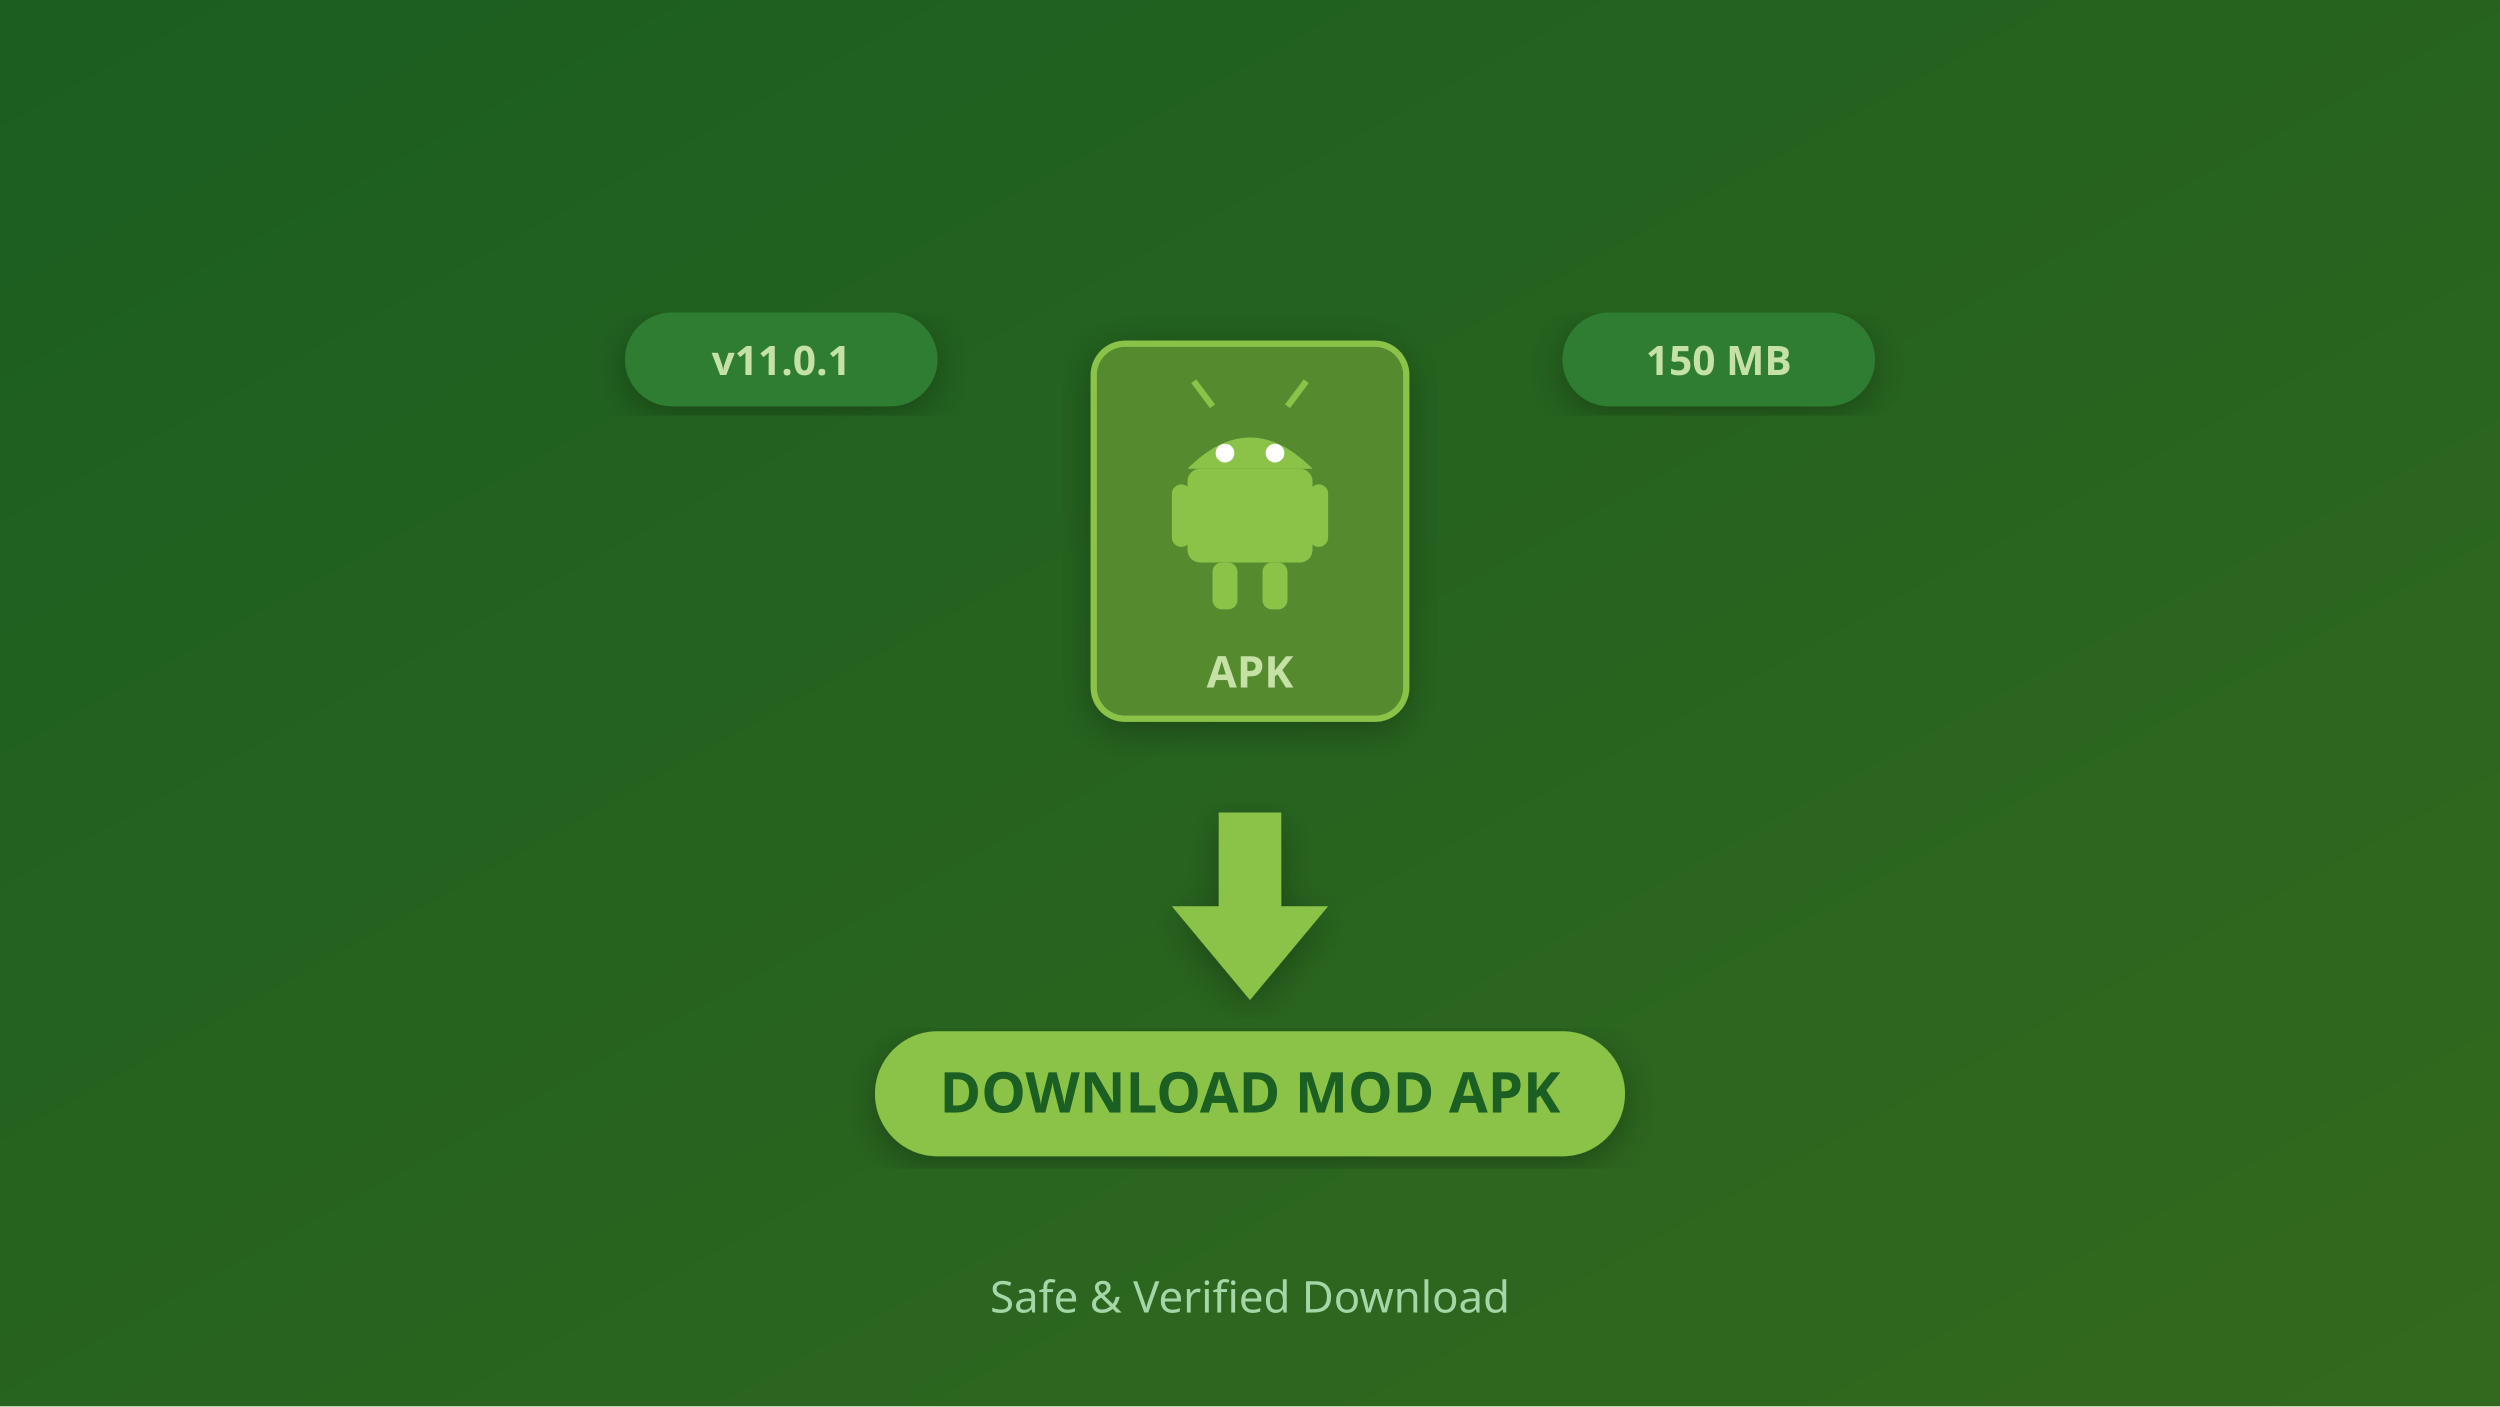
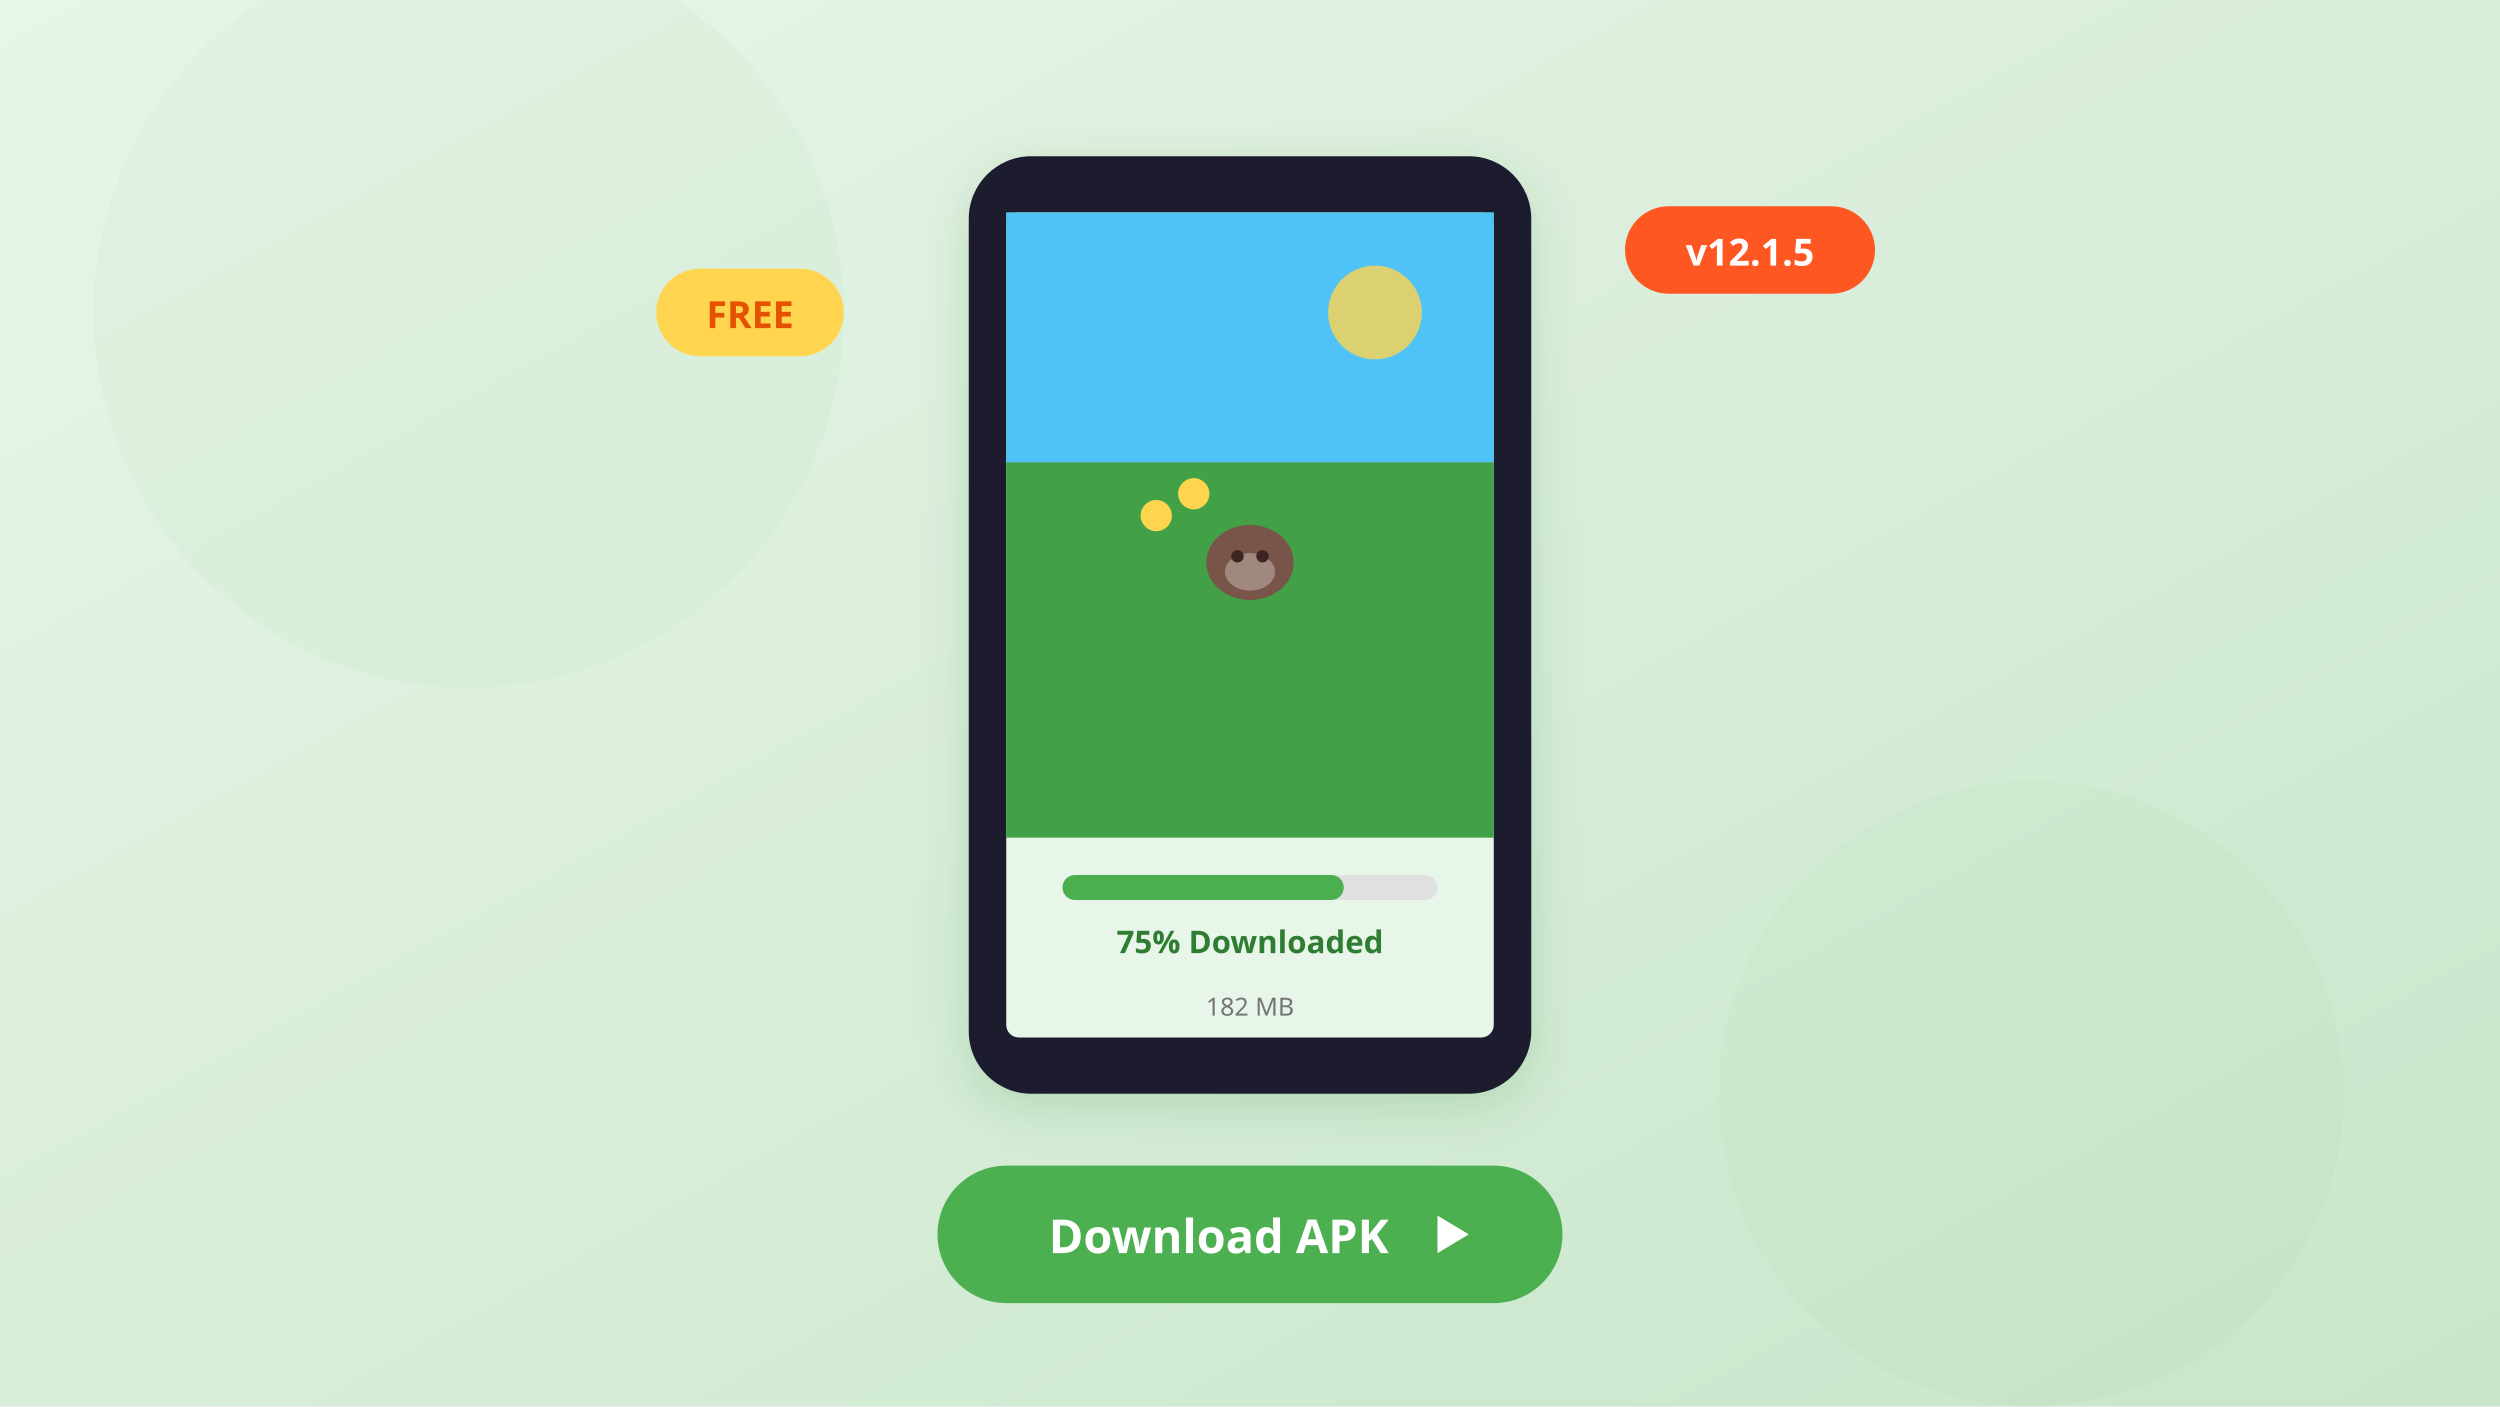
<svg xmlns="http://www.w3.org/2000/svg" viewBox="0 0 800 450" width="800" height="450">
  <defs>
-     <linearGradient id="bg" x1="0" y1="0" x2="1" y2="1">
-       <stop offset="0%" stop-color="#1B5E20" />
-       <stop offset="100%" stop-color="#33691E" />
+     <linearGradient id="mbg" x1="0" y1="0" x2="1" y2="1">
+       <stop offset="0%" stop-color="#E8F5E9" />
+       <stop offset="100%" stop-color="#C8E6C9" />
    </linearGradient>
-     <filter id="s">
-       <feDropShadow dx="0" dy="3" stdDeviation="6" flood-color="#000" flood-opacity="0.3" />
+     <filter id="ms">
+       <feDropShadow dx="0" dy="4" stdDeviation="8" flood-color="#1B5E20" flood-opacity="0.15" />
    </filter>
  </defs>
-   <rect width="800" height="450" fill="url(#bg)" />
-   <g transform="translate(400, 180)" filter="url(#s)">
-     <rect x="-50" y="-70" width="100" height="120" rx="10" fill="#558B2F" />
-     <rect x="-50" y="-70" width="100" height="120" rx="10" fill="none" stroke="#8BC34A" stroke-width="2" />
-     <g transform="translate(0, -30)">
-       <rect x="-20" y="0" width="40" height="30" rx="4" fill="#8BC34A" />
-       <path d="M-20,0 Q0,-20 20,0" fill="#8BC34A" />
-       <circle cx="-8" cy="-5" r="3" fill="white" />
-       <circle cx="8" cy="-5" r="3" fill="white" />
-       <rect x="-25" y="5" width="6" height="20" rx="3" fill="#8BC34A" />
-       <rect x="19" y="5" width="6" height="20" rx="3" fill="#8BC34A" />
-       <rect x="-12" y="30" width="8" height="15" rx="3" fill="#8BC34A" />
-       <rect x="4" y="30" width="8" height="15" rx="3" fill="#8BC34A" />
-       <line x1="-12" y1="-20" x2="-18" y2="-28" stroke="#8BC34A" stroke-width="2" />
-       <line x1="12" y1="-20" x2="18" y2="-28" stroke="#8BC34A" stroke-width="2" />
-     </g>
-     <text x="0" y="40" text-anchor="middle" font-family="sans-serif" font-weight="700" font-size="14" fill="#C5E1A5">APK</text>
+   <rect width="800" height="450" fill="url(#mbg)" />
+   <g opacity="0.04">
+     <circle cx="150" cy="100" r="120" fill="#4CAF50" />
+     <circle cx="650" cy="350" r="100" fill="#4CAF50" />
  </g>
-   <g transform="translate(400, 290)" filter="url(#s)">
-     <polygon points="0,30 -25,0 -10,0 -10,-30 10,-30 10,0 25,0" fill="#8BC34A" />
+   <g transform="translate(400, 200)" filter="url(#ms)">
+     <rect x="-90" y="-150" width="180" height="300" rx="20" fill="#1a1a2e" />
+     <rect x="-78" y="-132" width="156" height="264" rx="4" fill="#E8F5E9" />
+     <rect x="-78" y="-132" width="156" height="200" fill="#66BB6A" />
+     <rect x="-78" y="-132" width="156" height="80" fill="#4FC3F7" />
+     <circle cx="40" cy="-100" r="15" fill="#FFD54F" opacity="0.8" />
+     <rect x="-78" y="-52" width="156" height="120" fill="#43A047" />
+     <ellipse cx="0" cy="-20" rx="14" ry="12" fill="#795548" />
+     <ellipse cx="0" cy="-17" rx="8" ry="6" fill="#A1887F" />
+     <circle cx="-4" cy="-22" r="2" fill="#3E2723" />
+     <circle cx="4" cy="-22" r="2" fill="#3E2723" />
+     <circle cx="-30" cy="-35" r="5" fill="#FFD54F" />
+     <circle cx="-18" cy="-42" r="5" fill="#FFD54F" />
+     <rect x="-60" y="80" width="120" height="8" rx="4" fill="#E0E0E0" />
+     <rect x="-60" y="80" width="90" height="8" rx="4" fill="#4CAF50" />
+     <text x="0" y="105" text-anchor="middle" font-family="sans-serif" font-weight="700" font-size="10" fill="#2E7D32">75% Downloaded</text>
+     <text x="0" y="125" text-anchor="middle" font-family="sans-serif" font-weight="500" font-size="8" fill="#757575">182 MB</text>
  </g>
-   <g transform="translate(400, 350)" filter="url(#s)">
-     <rect x="-120" y="-20" width="240" height="40" rx="20" fill="#8BC34A" />
-     <text x="0" y="6" text-anchor="middle" font-family="sans-serif" font-weight="800" font-size="18" fill="#1B5E20">DOWNLOAD MOD APK</text>
+   <g transform="translate(400, 395)">
+     <rect x="-100" y="-22" width="200" height="44" rx="22" fill="#4CAF50" />
+     <text x="-10" y="6" text-anchor="middle" font-family="sans-serif" font-weight="800" font-size="15" fill="white">Download APK</text>
+     <path d="M60,-6 L60,6 L70,0 Z" fill="white" />
  </g>
-   <rect x="500" y="100" width="100" height="30" rx="15" fill="#2E7D32" filter="url(#s)" />
-   <text x="550" y="120" text-anchor="middle" font-family="sans-serif" font-weight="600" font-size="13" fill="#C5E1A5">150 MB</text>
-   <rect x="200" y="100" width="100" height="30" rx="15" fill="#2E7D32" filter="url(#s)" />
-   <text x="250" y="120" text-anchor="middle" font-family="sans-serif" font-weight="600" font-size="13" fill="#C5E1A5">v11.0.1</text>
-   <text x="400" y="420" text-anchor="middle" font-family="sans-serif" font-weight="400" font-size="14" fill="#A5D6A7">Safe &amp; Verified Download</text>
+   <g transform="translate(560, 80)">
+     <rect x="-40" y="-14" width="80" height="28" rx="14" fill="#FF5722" />
+     <text x="0" y="5" text-anchor="middle" font-family="sans-serif" font-weight="800" font-size="12" fill="white">v12.1.5</text>
+   </g>
+   <g transform="translate(240, 100)">
+     <rect x="-30" y="-14" width="60" height="28" rx="14" fill="#FFD54F" />
+     <text x="0" y="5" text-anchor="middle" font-family="sans-serif" font-weight="800" font-size="12" fill="#E65100">FREE</text>
+   </g>
</svg>
